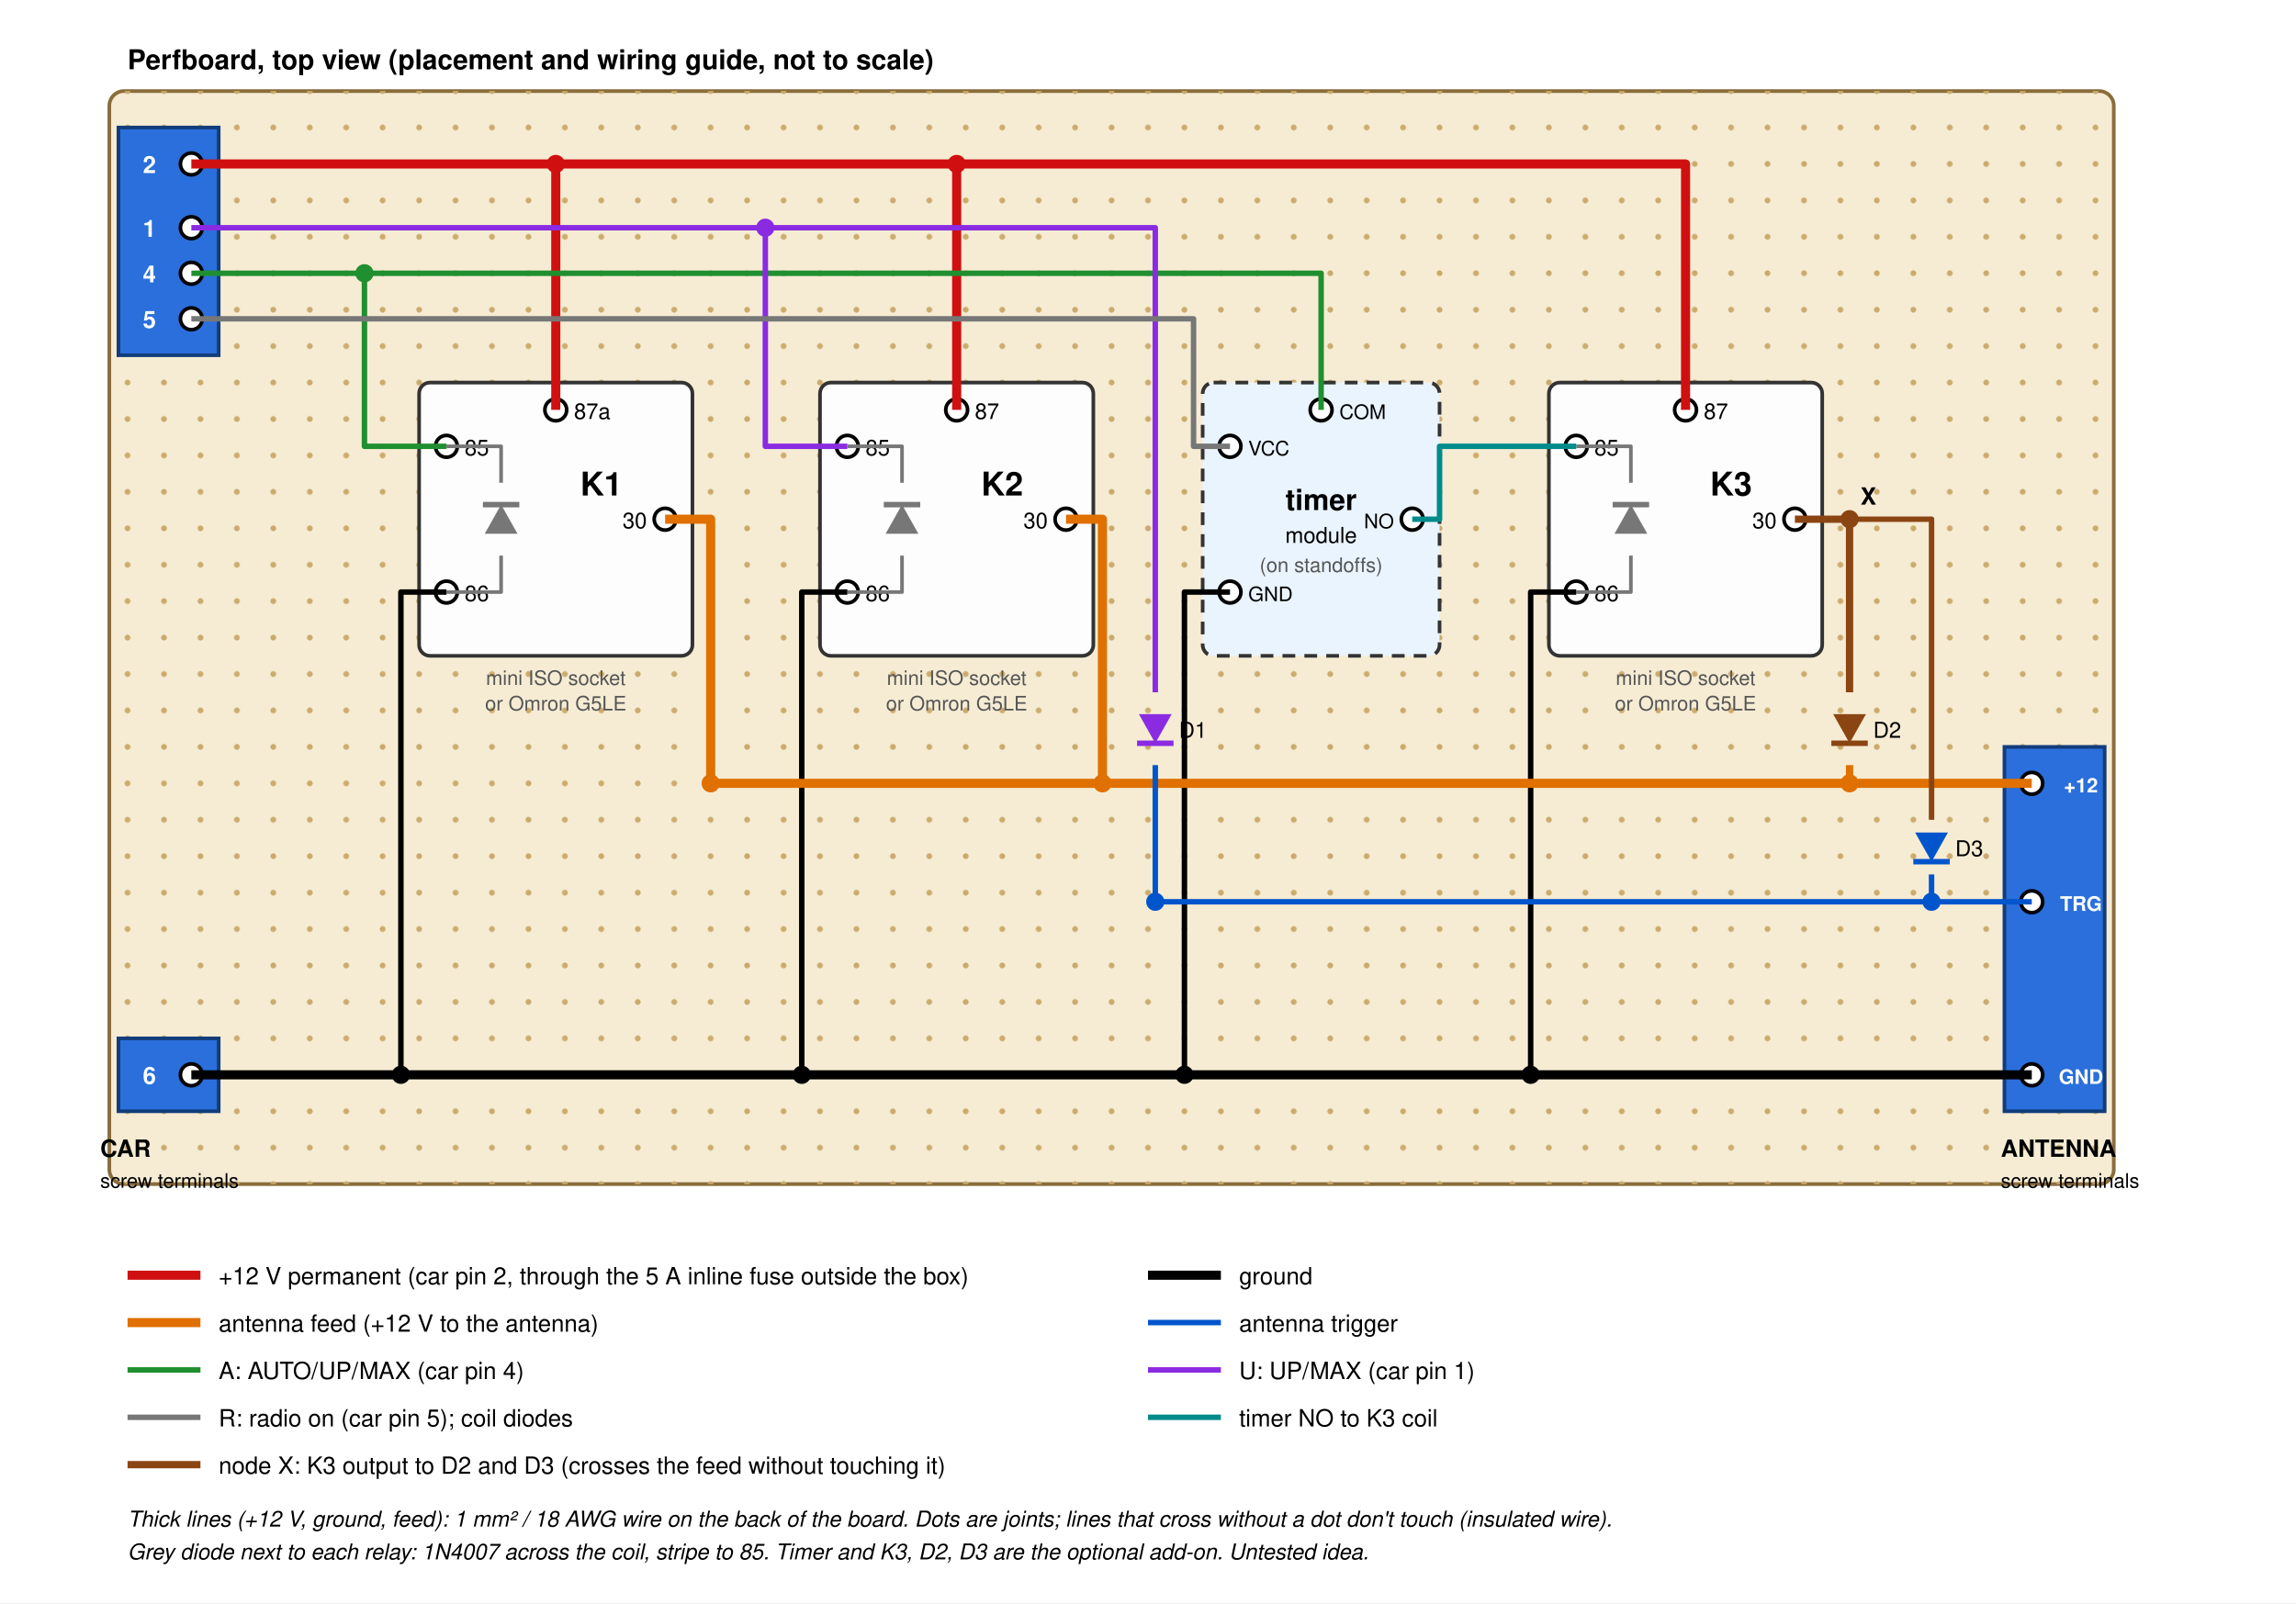
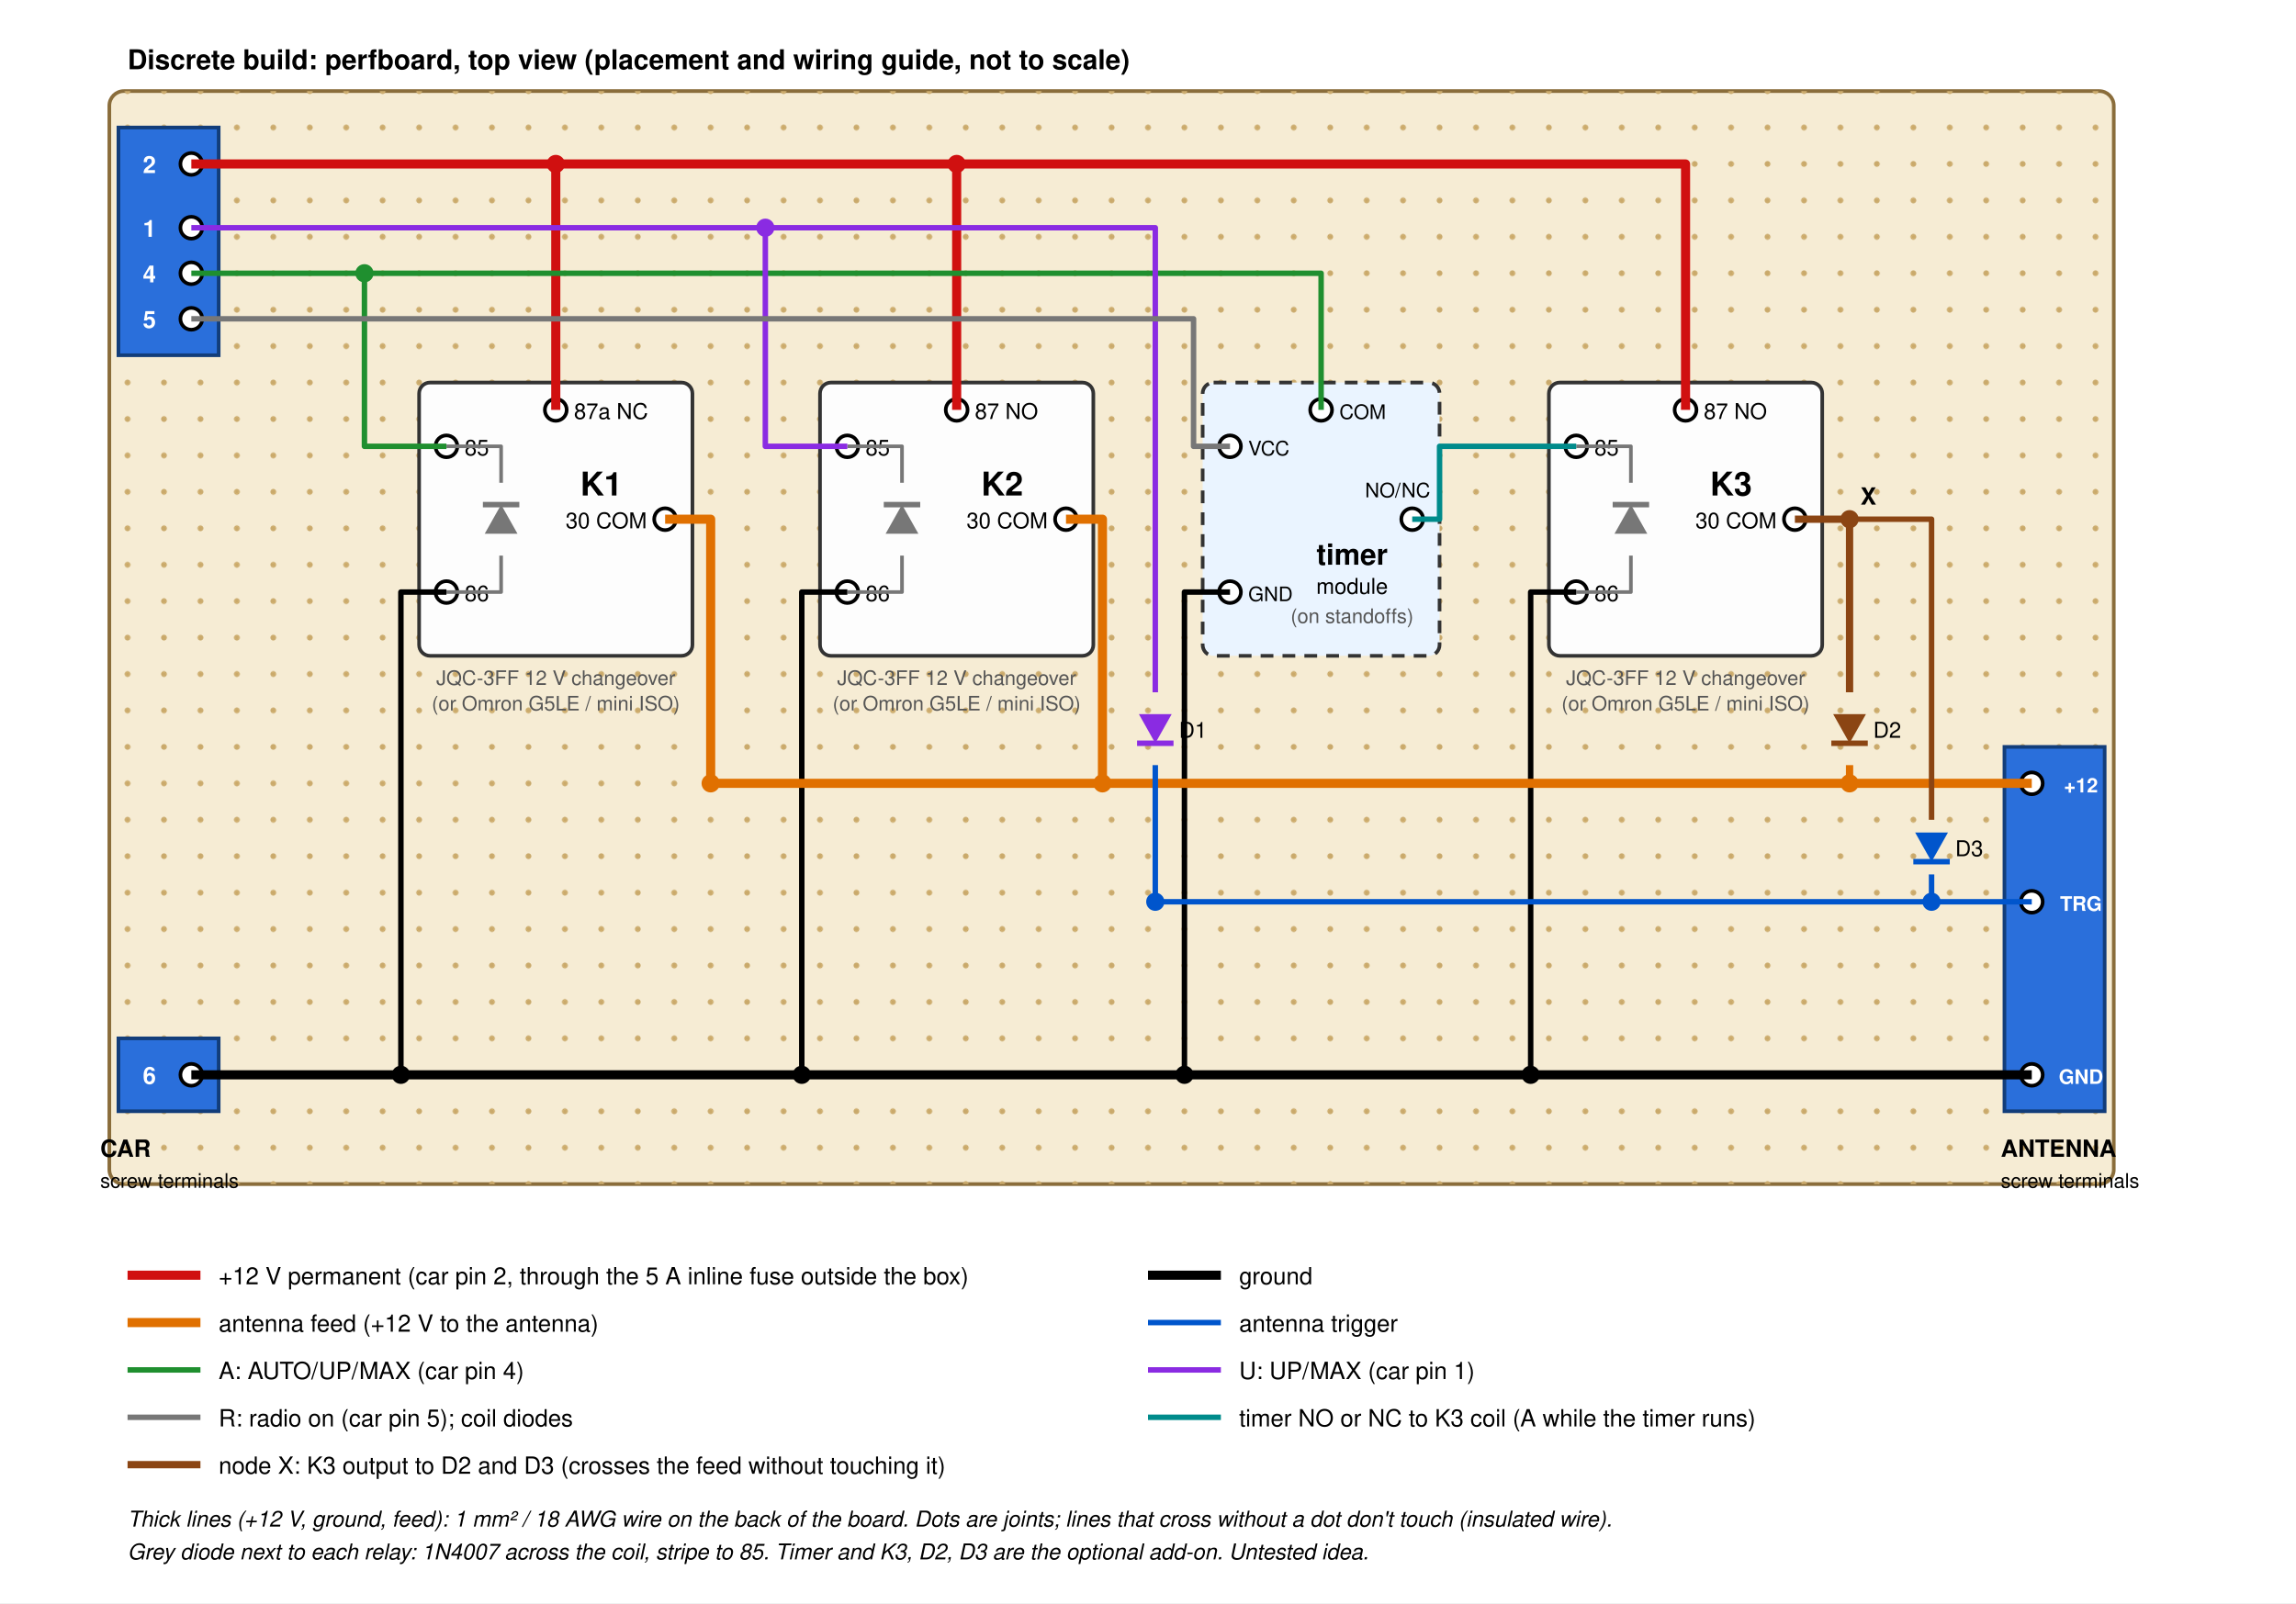
<svg xmlns="http://www.w3.org/2000/svg" width="1260" height="880" viewBox="0 0 1260 880">
  <rect width="1260" height="880" fill="#fff" />
  <defs>
    <pattern id="g" width="20" height="20" patternUnits="userSpaceOnUse">
      <circle cx="10" cy="10" r="1.6" fill="#c9a96b" />
    </pattern>
  </defs>
  <rect x="60" y="50" width="1100" height="600" rx="8" fill="#f6ecd4" stroke="#8a6d3b" stroke-width="2" />
  <rect x="60" y="50" width="1100" height="600" fill="url(#g)" />
-   <text x="70" y="38" font-family="Helvetica, Arial, sans-serif" font-size="15" text-anchor="start" font-weight="bold" font-style="normal" fill="#000">Perfboard, top view (placement and wiring guide, not to scale)</text>
+   <text x="70" y="38" font-family="Helvetica, Arial, sans-serif" font-size="15" text-anchor="start" font-weight="bold" font-style="normal" fill="#000">Discrete build: perfboard, top view (placement and wiring guide, not to scale)</text>
  <rect x="65" y="70" width="55" height="125" rx="0" fill="#2a6fdb" stroke="#123d7a" stroke-width="2" />
  <rect x="65" y="570" width="55" height="40" rx="0" fill="#2a6fdb" stroke="#123d7a" stroke-width="2" />
  <circle cx="105" cy="90" r="6" fill="#fff" stroke="#000" stroke-width="2" />
  <text x="82" y="95" font-family="Helvetica, Arial, sans-serif" font-size="13" text-anchor="middle" font-weight="bold" font-style="normal" fill="#fff">2</text>
  <circle cx="105" cy="125" r="6" fill="#fff" stroke="#000" stroke-width="2" />
  <text x="82" y="130" font-family="Helvetica, Arial, sans-serif" font-size="13" text-anchor="middle" font-weight="bold" font-style="normal" fill="#fff">1</text>
  <circle cx="105" cy="150" r="6" fill="#fff" stroke="#000" stroke-width="2" />
  <text x="82" y="155" font-family="Helvetica, Arial, sans-serif" font-size="13" text-anchor="middle" font-weight="bold" font-style="normal" fill="#fff">4</text>
  <circle cx="105" cy="175" r="6" fill="#fff" stroke="#000" stroke-width="2" />
  <text x="82" y="180" font-family="Helvetica, Arial, sans-serif" font-size="13" text-anchor="middle" font-weight="bold" font-style="normal" fill="#fff">5</text>
  <circle cx="105" cy="590" r="6" fill="#fff" stroke="#000" stroke-width="2" />
  <text x="82" y="595" font-family="Helvetica, Arial, sans-serif" font-size="13" text-anchor="middle" font-weight="bold" font-style="normal" fill="#fff">6</text>
  <text x="55" y="635" font-family="Helvetica, Arial, sans-serif" font-size="13" text-anchor="start" font-weight="bold" font-style="normal" fill="#000">CAR</text>
  <text x="55" y="652" font-family="Helvetica, Arial, sans-serif" font-size="11" text-anchor="start" font-weight="normal" font-style="normal" fill="#000">screw terminals</text>
  <rect x="1100" y="410" width="55" height="200" rx="0" fill="#2a6fdb" stroke="#123d7a" stroke-width="2" />
  <circle cx="1115" cy="430" r="6" fill="#fff" stroke="#000" stroke-width="2" />
  <text x="1142" y="435" font-family="Helvetica, Arial, sans-serif" font-size="11" text-anchor="middle" font-weight="bold" font-style="normal" fill="#fff">+12</text>
  <circle cx="1115" cy="495" r="6" fill="#fff" stroke="#000" stroke-width="2" />
  <text x="1142" y="500" font-family="Helvetica, Arial, sans-serif" font-size="11" text-anchor="middle" font-weight="bold" font-style="normal" fill="#fff">TRG</text>
  <circle cx="1115" cy="590" r="6" fill="#fff" stroke="#000" stroke-width="2" />
  <text x="1142" y="595" font-family="Helvetica, Arial, sans-serif" font-size="11" text-anchor="middle" font-weight="bold" font-style="normal" fill="#fff">GND</text>
  <text x="1098" y="635" font-family="Helvetica, Arial, sans-serif" font-size="13" text-anchor="start" font-weight="bold" font-style="normal" fill="#000">ANTENNA</text>
  <text x="1098" y="652" font-family="Helvetica, Arial, sans-serif" font-size="11" text-anchor="start" font-weight="normal" font-style="normal" fill="#000">screw terminals</text>
  <rect x="230" y="210" width="150" height="150" rx="6" fill="#fdfdfd" stroke="#333" stroke-width="2" />
  <text x="330" y="272" font-family="Helvetica, Arial, sans-serif" font-size="18" text-anchor="middle" font-weight="bold" font-style="normal" fill="#000">K1</text>
-   <text x="305.0" y="376" font-family="Helvetica, Arial, sans-serif" font-size="11" text-anchor="middle" font-weight="normal" font-style="normal" fill="#555">mini ISO socket</text>
-   <text x="305.0" y="390" font-family="Helvetica, Arial, sans-serif" font-size="11" text-anchor="middle" font-weight="normal" font-style="normal" fill="#555">or Omron G5LE</text>
+   <text x="305.0" y="376" font-family="Helvetica, Arial, sans-serif" font-size="11" text-anchor="middle" font-weight="normal" font-style="normal" fill="#555">JQC-3FF 12 V changeover</text>
+   <text x="305.0" y="390" font-family="Helvetica, Arial, sans-serif" font-size="11" text-anchor="middle" font-weight="normal" font-style="normal" fill="#555">(or Omron G5LE / mini ISO)</text>
  <circle cx="305.0" cy="225" r="6" fill="#fff" stroke="#000" stroke-width="2" />
  <circle cx="245" cy="245" r="6" fill="#fff" stroke="#000" stroke-width="2" />
  <circle cx="245" cy="325" r="6" fill="#fff" stroke="#000" stroke-width="2" />
  <circle cx="365" cy="285" r="6" fill="#fff" stroke="#000" stroke-width="2" />
-   <text x="315.0" y="230" font-family="Helvetica, Arial, sans-serif" font-size="12" text-anchor="start" font-weight="normal" font-style="normal" fill="#000">87a</text>
+   <text x="315.0" y="230" font-family="Helvetica, Arial, sans-serif" font-size="12" text-anchor="start" font-weight="normal" font-style="normal" fill="#000">87a NC</text>
  <text x="255" y="250" font-family="Helvetica, Arial, sans-serif" font-size="12" text-anchor="start" font-weight="normal" font-style="normal" fill="#000">85</text>
  <text x="255" y="330" font-family="Helvetica, Arial, sans-serif" font-size="12" text-anchor="start" font-weight="normal" font-style="normal" fill="#000">86</text>
-   <text x="355" y="290" font-family="Helvetica, Arial, sans-serif" font-size="12" text-anchor="end" font-weight="normal" font-style="normal" fill="#000">30</text>
+   <text x="355" y="290" font-family="Helvetica, Arial, sans-serif" font-size="12" text-anchor="end" font-weight="normal" font-style="normal" fill="#000">30 COM</text>
  <polyline points="245,245 275,245 275,265" fill="none" stroke="#777777" stroke-width="2" stroke-linejoin="round" />
  <polyline points="245,325 275,325 275,305" fill="none" stroke="#777777" stroke-width="2" stroke-linejoin="round" />
  <polygon points="266,293.0 284,293.0 275,277.0" fill="#777777" />
  <line x1="265" y1="277.0" x2="285" y2="277.0" stroke="#777777" stroke-width="3" />
  <text x="288" y="290.0" font-family="Helvetica, Arial, sans-serif" font-size="12" text-anchor="start" font-weight="normal" font-style="normal" fill="#000" />
  <rect x="450" y="210" width="150" height="150" rx="6" fill="#fdfdfd" stroke="#333" stroke-width="2" />
  <text x="550" y="272" font-family="Helvetica, Arial, sans-serif" font-size="18" text-anchor="middle" font-weight="bold" font-style="normal" fill="#000">K2</text>
-   <text x="525.0" y="376" font-family="Helvetica, Arial, sans-serif" font-size="11" text-anchor="middle" font-weight="normal" font-style="normal" fill="#555">mini ISO socket</text>
-   <text x="525.0" y="390" font-family="Helvetica, Arial, sans-serif" font-size="11" text-anchor="middle" font-weight="normal" font-style="normal" fill="#555">or Omron G5LE</text>
+   <text x="525.0" y="376" font-family="Helvetica, Arial, sans-serif" font-size="11" text-anchor="middle" font-weight="normal" font-style="normal" fill="#555">JQC-3FF 12 V changeover</text>
+   <text x="525.0" y="390" font-family="Helvetica, Arial, sans-serif" font-size="11" text-anchor="middle" font-weight="normal" font-style="normal" fill="#555">(or Omron G5LE / mini ISO)</text>
  <circle cx="525.0" cy="225" r="6" fill="#fff" stroke="#000" stroke-width="2" />
  <circle cx="465" cy="245" r="6" fill="#fff" stroke="#000" stroke-width="2" />
  <circle cx="465" cy="325" r="6" fill="#fff" stroke="#000" stroke-width="2" />
  <circle cx="585" cy="285" r="6" fill="#fff" stroke="#000" stroke-width="2" />
-   <text x="535.0" y="230" font-family="Helvetica, Arial, sans-serif" font-size="12" text-anchor="start" font-weight="normal" font-style="normal" fill="#000">87</text>
+   <text x="535.0" y="230" font-family="Helvetica, Arial, sans-serif" font-size="12" text-anchor="start" font-weight="normal" font-style="normal" fill="#000">87 NO</text>
  <text x="475" y="250" font-family="Helvetica, Arial, sans-serif" font-size="12" text-anchor="start" font-weight="normal" font-style="normal" fill="#000">85</text>
  <text x="475" y="330" font-family="Helvetica, Arial, sans-serif" font-size="12" text-anchor="start" font-weight="normal" font-style="normal" fill="#000">86</text>
-   <text x="575" y="290" font-family="Helvetica, Arial, sans-serif" font-size="12" text-anchor="end" font-weight="normal" font-style="normal" fill="#000">30</text>
+   <text x="575" y="290" font-family="Helvetica, Arial, sans-serif" font-size="12" text-anchor="end" font-weight="normal" font-style="normal" fill="#000">30 COM</text>
  <polyline points="465,245 495,245 495,265" fill="none" stroke="#777777" stroke-width="2" stroke-linejoin="round" />
  <polyline points="465,325 495,325 495,305" fill="none" stroke="#777777" stroke-width="2" stroke-linejoin="round" />
  <polygon points="486,293.0 504,293.0 495,277.0" fill="#777777" />
  <line x1="485" y1="277.0" x2="505" y2="277.0" stroke="#777777" stroke-width="3" />
  <text x="508" y="290.0" font-family="Helvetica, Arial, sans-serif" font-size="12" text-anchor="start" font-weight="normal" font-style="normal" fill="#000" />
  <rect x="850" y="210" width="150" height="150" rx="6" fill="#fdfdfd" stroke="#333" stroke-width="2" />
  <text x="950" y="272" font-family="Helvetica, Arial, sans-serif" font-size="18" text-anchor="middle" font-weight="bold" font-style="normal" fill="#000">K3</text>
-   <text x="925.0" y="376" font-family="Helvetica, Arial, sans-serif" font-size="11" text-anchor="middle" font-weight="normal" font-style="normal" fill="#555">mini ISO socket</text>
-   <text x="925.0" y="390" font-family="Helvetica, Arial, sans-serif" font-size="11" text-anchor="middle" font-weight="normal" font-style="normal" fill="#555">or Omron G5LE</text>
+   <text x="925.0" y="376" font-family="Helvetica, Arial, sans-serif" font-size="11" text-anchor="middle" font-weight="normal" font-style="normal" fill="#555">JQC-3FF 12 V changeover</text>
+   <text x="925.0" y="390" font-family="Helvetica, Arial, sans-serif" font-size="11" text-anchor="middle" font-weight="normal" font-style="normal" fill="#555">(or Omron G5LE / mini ISO)</text>
  <circle cx="925.0" cy="225" r="6" fill="#fff" stroke="#000" stroke-width="2" />
  <circle cx="865" cy="245" r="6" fill="#fff" stroke="#000" stroke-width="2" />
  <circle cx="865" cy="325" r="6" fill="#fff" stroke="#000" stroke-width="2" />
  <circle cx="985" cy="285" r="6" fill="#fff" stroke="#000" stroke-width="2" />
-   <text x="935.0" y="230" font-family="Helvetica, Arial, sans-serif" font-size="12" text-anchor="start" font-weight="normal" font-style="normal" fill="#000">87</text>
+   <text x="935.0" y="230" font-family="Helvetica, Arial, sans-serif" font-size="12" text-anchor="start" font-weight="normal" font-style="normal" fill="#000">87 NO</text>
  <text x="875" y="250" font-family="Helvetica, Arial, sans-serif" font-size="12" text-anchor="start" font-weight="normal" font-style="normal" fill="#000">85</text>
  <text x="875" y="330" font-family="Helvetica, Arial, sans-serif" font-size="12" text-anchor="start" font-weight="normal" font-style="normal" fill="#000">86</text>
-   <text x="975" y="290" font-family="Helvetica, Arial, sans-serif" font-size="12" text-anchor="end" font-weight="normal" font-style="normal" fill="#000">30</text>
+   <text x="975" y="290" font-family="Helvetica, Arial, sans-serif" font-size="12" text-anchor="end" font-weight="normal" font-style="normal" fill="#000">30 COM</text>
  <polyline points="865,245 895,245 895,265" fill="none" stroke="#777777" stroke-width="2" stroke-linejoin="round" />
  <polyline points="865,325 895,325 895,305" fill="none" stroke="#777777" stroke-width="2" stroke-linejoin="round" />
  <polygon points="886,293.0 904,293.0 895,277.0" fill="#777777" />
  <line x1="885" y1="277.0" x2="905" y2="277.0" stroke="#777777" stroke-width="3" />
  <text x="908" y="290.0" font-family="Helvetica, Arial, sans-serif" font-size="12" text-anchor="start" font-weight="normal" font-style="normal" fill="#000" />
  <rect x="660" y="210" width="130" height="150" rx="6" fill="#eaf4ff" stroke="#333" stroke-width="2" stroke-dasharray="7 5" />
-   <text x="725.0" y="280" font-family="Helvetica, Arial, sans-serif" font-size="16" text-anchor="middle" font-weight="bold" font-style="normal" fill="#000">timer</text>
-   <text x="725.0" y="298" font-family="Helvetica, Arial, sans-serif" font-size="12" text-anchor="middle" font-weight="normal" font-style="normal" fill="#000">module</text>
-   <text x="725.0" y="314" font-family="Helvetica, Arial, sans-serif" font-size="11" text-anchor="middle" font-weight="normal" font-style="normal" fill="#555">(on standoffs)</text>
+   <text x="742" y="310" font-family="Helvetica, Arial, sans-serif" font-size="16" text-anchor="middle" font-weight="bold" font-style="normal" fill="#000">timer</text>
+   <text x="742" y="326" font-family="Helvetica, Arial, sans-serif" font-size="12" text-anchor="middle" font-weight="normal" font-style="normal" fill="#000">module</text>
+   <text x="742" y="342" font-family="Helvetica, Arial, sans-serif" font-size="11" text-anchor="middle" font-weight="normal" font-style="normal" fill="#555">(on standoffs)</text>
  <circle cx="675" cy="245" r="6" fill="#fff" stroke="#000" stroke-width="2" />
  <text x="685" y="250" font-family="Helvetica, Arial, sans-serif" font-size="11" text-anchor="start" font-weight="normal" font-style="normal" fill="#000">VCC</text>
  <circle cx="675" cy="325" r="6" fill="#fff" stroke="#000" stroke-width="2" />
  <text x="685" y="330" font-family="Helvetica, Arial, sans-serif" font-size="11" text-anchor="start" font-weight="normal" font-style="normal" fill="#000">GND</text>
  <circle cx="725.0" cy="225" r="6" fill="#fff" stroke="#000" stroke-width="2" />
  <text x="735.0" y="230" font-family="Helvetica, Arial, sans-serif" font-size="11" text-anchor="start" font-weight="normal" font-style="normal" fill="#000">COM</text>
  <circle cx="775" cy="285" r="6" fill="#fff" stroke="#000" stroke-width="2" />
-   <text x="765" y="290" font-family="Helvetica, Arial, sans-serif" font-size="11" text-anchor="end" font-weight="normal" font-style="normal" fill="#000">NO</text>
+   <text x="767" y="273" font-family="Helvetica, Arial, sans-serif" font-size="11" text-anchor="middle" font-weight="normal" font-style="normal" fill="#000">NO/NC</text>
  <polyline points="105,90 925.0,90 925.0,225" fill="none" stroke="#d01010" stroke-width="5" stroke-linejoin="round" />
  <polyline points="305.0,90 305.0,225" fill="none" stroke="#d01010" stroke-width="5" stroke-linejoin="round" />
  <circle cx="305.0" cy="90" r="5" fill="#d01010" />
  <polyline points="525.0,90 525.0,225" fill="none" stroke="#d01010" stroke-width="5" stroke-linejoin="round" />
  <circle cx="525.0" cy="90" r="5" fill="#d01010" />
  <polyline points="105,590 1115,590" fill="none" stroke="#000000" stroke-width="5" stroke-linejoin="round" />
  <polyline points="245,325 220,325 220,590" fill="none" stroke="#000000" stroke-width="3" stroke-linejoin="round" />
  <circle cx="220" cy="590" r="5" fill="#000" />
  <polyline points="465,325 440,325 440,590" fill="none" stroke="#000000" stroke-width="3" stroke-linejoin="round" />
  <circle cx="440" cy="590" r="5" fill="#000" />
  <polyline points="865,325 840,325 840,590" fill="none" stroke="#000000" stroke-width="3" stroke-linejoin="round" />
  <circle cx="840" cy="590" r="5" fill="#000" />
  <polyline points="675,325 650,325 650,590" fill="none" stroke="#000000" stroke-width="3" stroke-linejoin="round" />
  <circle cx="650" cy="590" r="5" fill="#000" />
  <polyline points="365,285 390,285 390,430" fill="none" stroke="#e07000" stroke-width="5" stroke-linejoin="round" />
  <circle cx="390" cy="430" r="5" fill="#e07000" />
  <polyline points="585,285 605,285 605,430" fill="none" stroke="#e07000" stroke-width="5" stroke-linejoin="round" />
  <circle cx="605" cy="430" r="5" fill="#e07000" />
  <polyline points="390,430 1115,430" fill="none" stroke="#e07000" stroke-width="5" stroke-linejoin="round" />
  <polyline points="105,150 725.0,150 725.0,225" fill="none" stroke="#1f8f2f" stroke-width="3" stroke-linejoin="round" />
  <polyline points="200,150 200,245 245,245" fill="none" stroke="#1f8f2f" stroke-width="3" stroke-linejoin="round" />
  <circle cx="200" cy="150" r="5" fill="#1f8f2f" />
  <polyline points="105,125 634,125 634,380" fill="none" stroke="#8a2be2" stroke-width="3" stroke-linejoin="round" />
  <polyline points="420,125 420,245 465,245" fill="none" stroke="#8a2be2" stroke-width="3" stroke-linejoin="round" />
  <circle cx="420" cy="125" r="5" fill="#8a2be2" />
  <polygon points="625,392.0 643,392.0 634,408.0" fill="#8a2be2" />
  <line x1="624" y1="408.0" x2="644" y2="408.0" stroke="#8a2be2" stroke-width="3" />
  <text x="647" y="405.0" font-family="Helvetica, Arial, sans-serif" font-size="12" text-anchor="start" font-weight="normal" font-style="normal" fill="#000">D1</text>
  <polyline points="634,420 634,495" fill="none" stroke="#0055cc" stroke-width="3" stroke-linejoin="round" />
  <circle cx="634" cy="495" r="5" fill="#0055cc" />
  <polyline points="105,175 655,175 655,245 675,245" fill="none" stroke="#777777" stroke-width="3" stroke-linejoin="round" />
  <polyline points="775,285 790,285 790,245 865,245" fill="none" stroke="#008b8b" stroke-width="3" stroke-linejoin="round" />
  <polyline points="985,285 1015,285" fill="none" stroke="#8b4513" stroke-width="4" stroke-linejoin="round" />
  <circle cx="1015" cy="285" r="5" fill="#8b4513" />
  <text x="1021" y="277" font-family="Helvetica, Arial, sans-serif" font-size="13" text-anchor="start" font-weight="bold" font-style="normal" fill="#000">X</text>
  <polyline points="1015,285 1015,380" fill="none" stroke="#8b4513" stroke-width="4" stroke-linejoin="round" />
  <polygon points="1006,392.0 1024,392.0 1015,408.0" fill="#8b4513" />
  <line x1="1005" y1="408.0" x2="1025" y2="408.0" stroke="#8b4513" stroke-width="3" />
  <text x="1028" y="405.0" font-family="Helvetica, Arial, sans-serif" font-size="12" text-anchor="start" font-weight="normal" font-style="normal" fill="#000">D2</text>
  <polyline points="1015,420 1015,430" fill="none" stroke="#e07000" stroke-width="4" stroke-linejoin="round" />
  <circle cx="1015" cy="430" r="5" fill="#e07000" />
  <polyline points="1015,285 1060,285 1060,450" fill="none" stroke="#8b4513" stroke-width="3" stroke-linejoin="round" />
  <polygon points="1051,457.0 1069,457.0 1060,473.0" fill="#0055cc" />
  <line x1="1050" y1="473.0" x2="1070" y2="473.0" stroke="#0055cc" stroke-width="3" />
  <text x="1073" y="470.0" font-family="Helvetica, Arial, sans-serif" font-size="12" text-anchor="start" font-weight="normal" font-style="normal" fill="#000">D3</text>
  <polyline points="1060,480 1060,495" fill="none" stroke="#0055cc" stroke-width="3" stroke-linejoin="round" />
  <circle cx="1060" cy="495" r="5" fill="#0055cc" />
  <polyline points="634,495 1115,495" fill="none" stroke="#0055cc" stroke-width="3" stroke-linejoin="round" />
  <line x1="70" y1="700" x2="110" y2="700" stroke="#d01010" stroke-width="5" />
  <text x="120" y="705" font-family="Helvetica, Arial, sans-serif" font-size="13" text-anchor="start" font-weight="normal" font-style="normal" fill="#000">+12 V permanent (car pin 2, through the 5 A inline fuse outside the box)</text>
  <line x1="630" y1="700" x2="670" y2="700" stroke="#000000" stroke-width="5" />
  <text x="680" y="705" font-family="Helvetica, Arial, sans-serif" font-size="13" text-anchor="start" font-weight="normal" font-style="normal" fill="#000">ground</text>
  <line x1="70" y1="726" x2="110" y2="726" stroke="#e07000" stroke-width="5" />
  <text x="120" y="731" font-family="Helvetica, Arial, sans-serif" font-size="13" text-anchor="start" font-weight="normal" font-style="normal" fill="#000">antenna feed (+12 V to the antenna)</text>
  <line x1="630" y1="726" x2="670" y2="726" stroke="#0055cc" stroke-width="3" />
  <text x="680" y="731" font-family="Helvetica, Arial, sans-serif" font-size="13" text-anchor="start" font-weight="normal" font-style="normal" fill="#000">antenna trigger</text>
  <line x1="70" y1="752" x2="110" y2="752" stroke="#1f8f2f" stroke-width="3" />
  <text x="120" y="757" font-family="Helvetica, Arial, sans-serif" font-size="13" text-anchor="start" font-weight="normal" font-style="normal" fill="#000">A: AUTO/UP/MAX (car pin 4)</text>
  <line x1="630" y1="752" x2="670" y2="752" stroke="#8a2be2" stroke-width="3" />
  <text x="680" y="757" font-family="Helvetica, Arial, sans-serif" font-size="13" text-anchor="start" font-weight="normal" font-style="normal" fill="#000">U: UP/MAX (car pin 1)</text>
  <line x1="70" y1="778" x2="110" y2="778" stroke="#777777" stroke-width="3" />
  <text x="120" y="783" font-family="Helvetica, Arial, sans-serif" font-size="13" text-anchor="start" font-weight="normal" font-style="normal" fill="#000">R: radio on (car pin 5); coil diodes</text>
  <line x1="630" y1="778" x2="670" y2="778" stroke="#008b8b" stroke-width="3" />
-   <text x="680" y="783" font-family="Helvetica, Arial, sans-serif" font-size="13" text-anchor="start" font-weight="normal" font-style="normal" fill="#000">timer NO to K3 coil</text>
+   <text x="680" y="783" font-family="Helvetica, Arial, sans-serif" font-size="13" text-anchor="start" font-weight="normal" font-style="normal" fill="#000">timer NO or NC to K3 coil (A while the timer runs)</text>
  <line x1="70" y1="804" x2="110" y2="804" stroke="#8b4513" stroke-width="4" />
  <text x="120" y="809" font-family="Helvetica, Arial, sans-serif" font-size="13" text-anchor="start" font-weight="normal" font-style="normal" fill="#000">node X: K3 output to D2 and D3 (crosses the feed without touching it)</text>
  <text x="70" y="838" font-family="Helvetica, Arial, sans-serif" font-size="12" text-anchor="start" font-weight="normal" font-style="italic" fill="#000">Thick lines (+12 V, ground, feed): 1 mm² / 18 AWG wire on the back of the board. Dots are joints; lines that cross without a dot don't touch (insulated wire).</text>
  <text x="70" y="856" font-family="Helvetica, Arial, sans-serif" font-size="12" text-anchor="start" font-weight="normal" font-style="italic" fill="#000">Grey diode next to each relay: 1N4007 across the coil, stripe to 85. Timer and K3, D2, D3 are the optional add-on. Untested idea.</text>
</svg>
